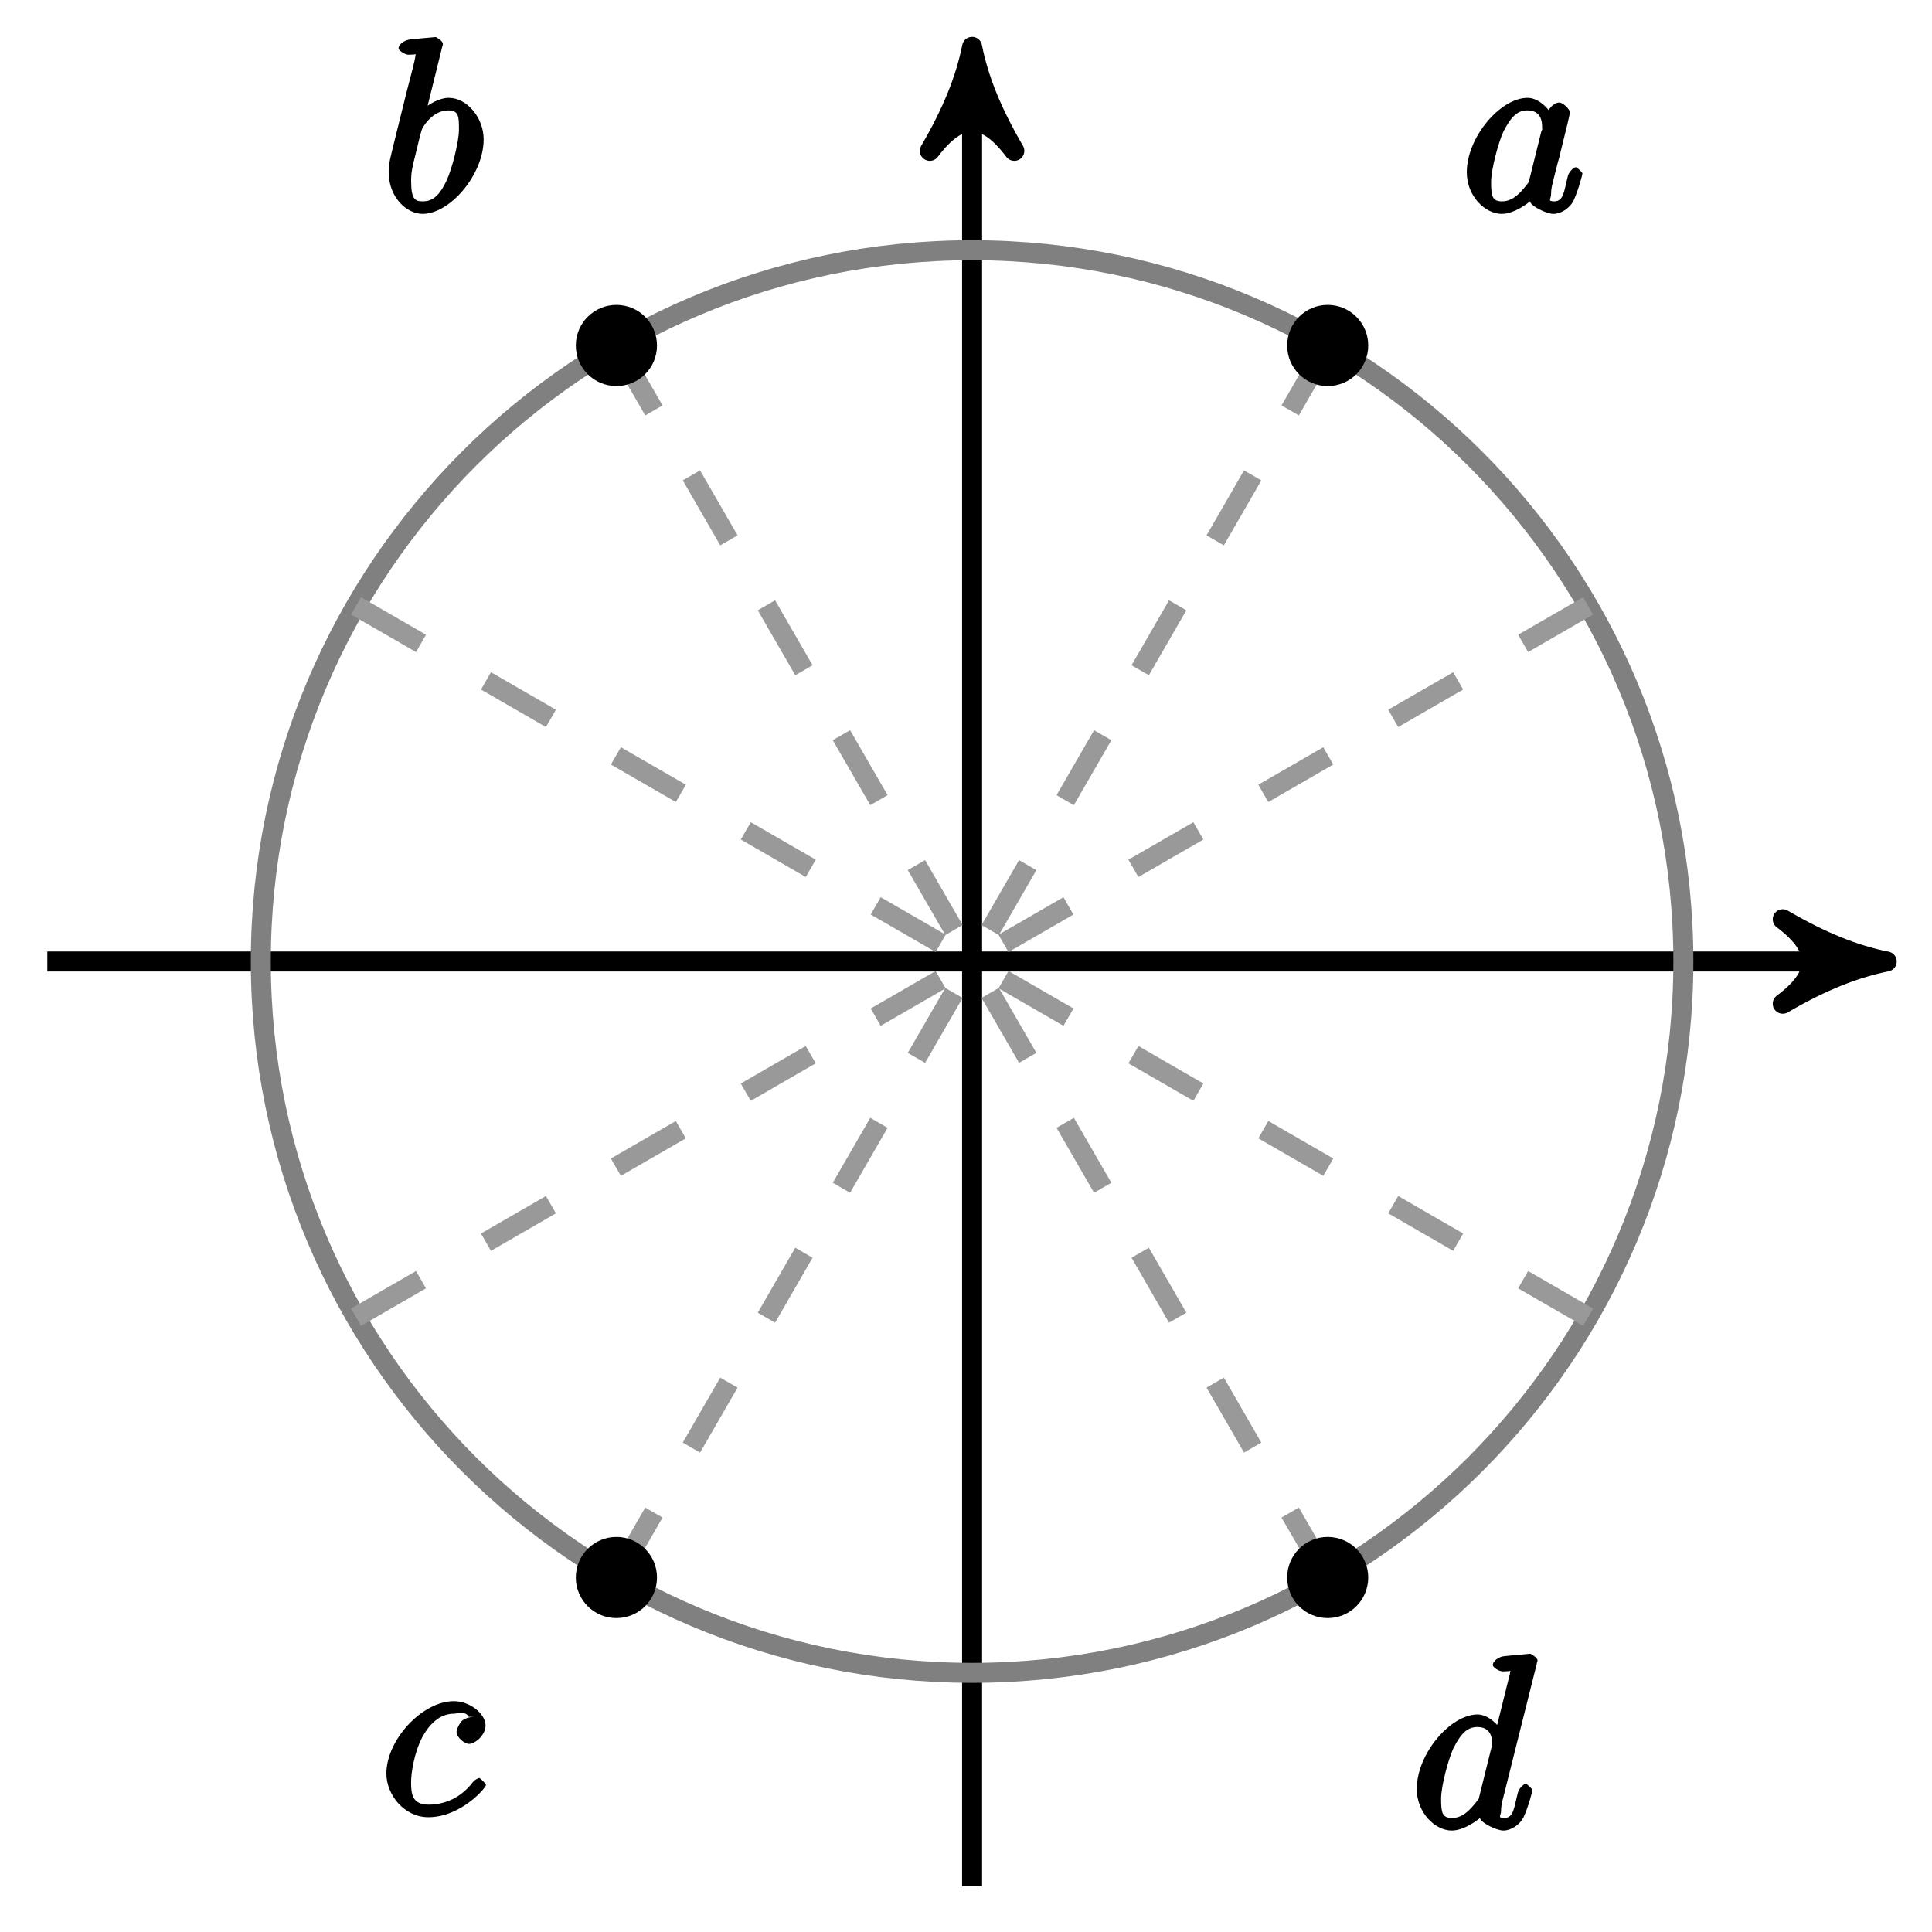
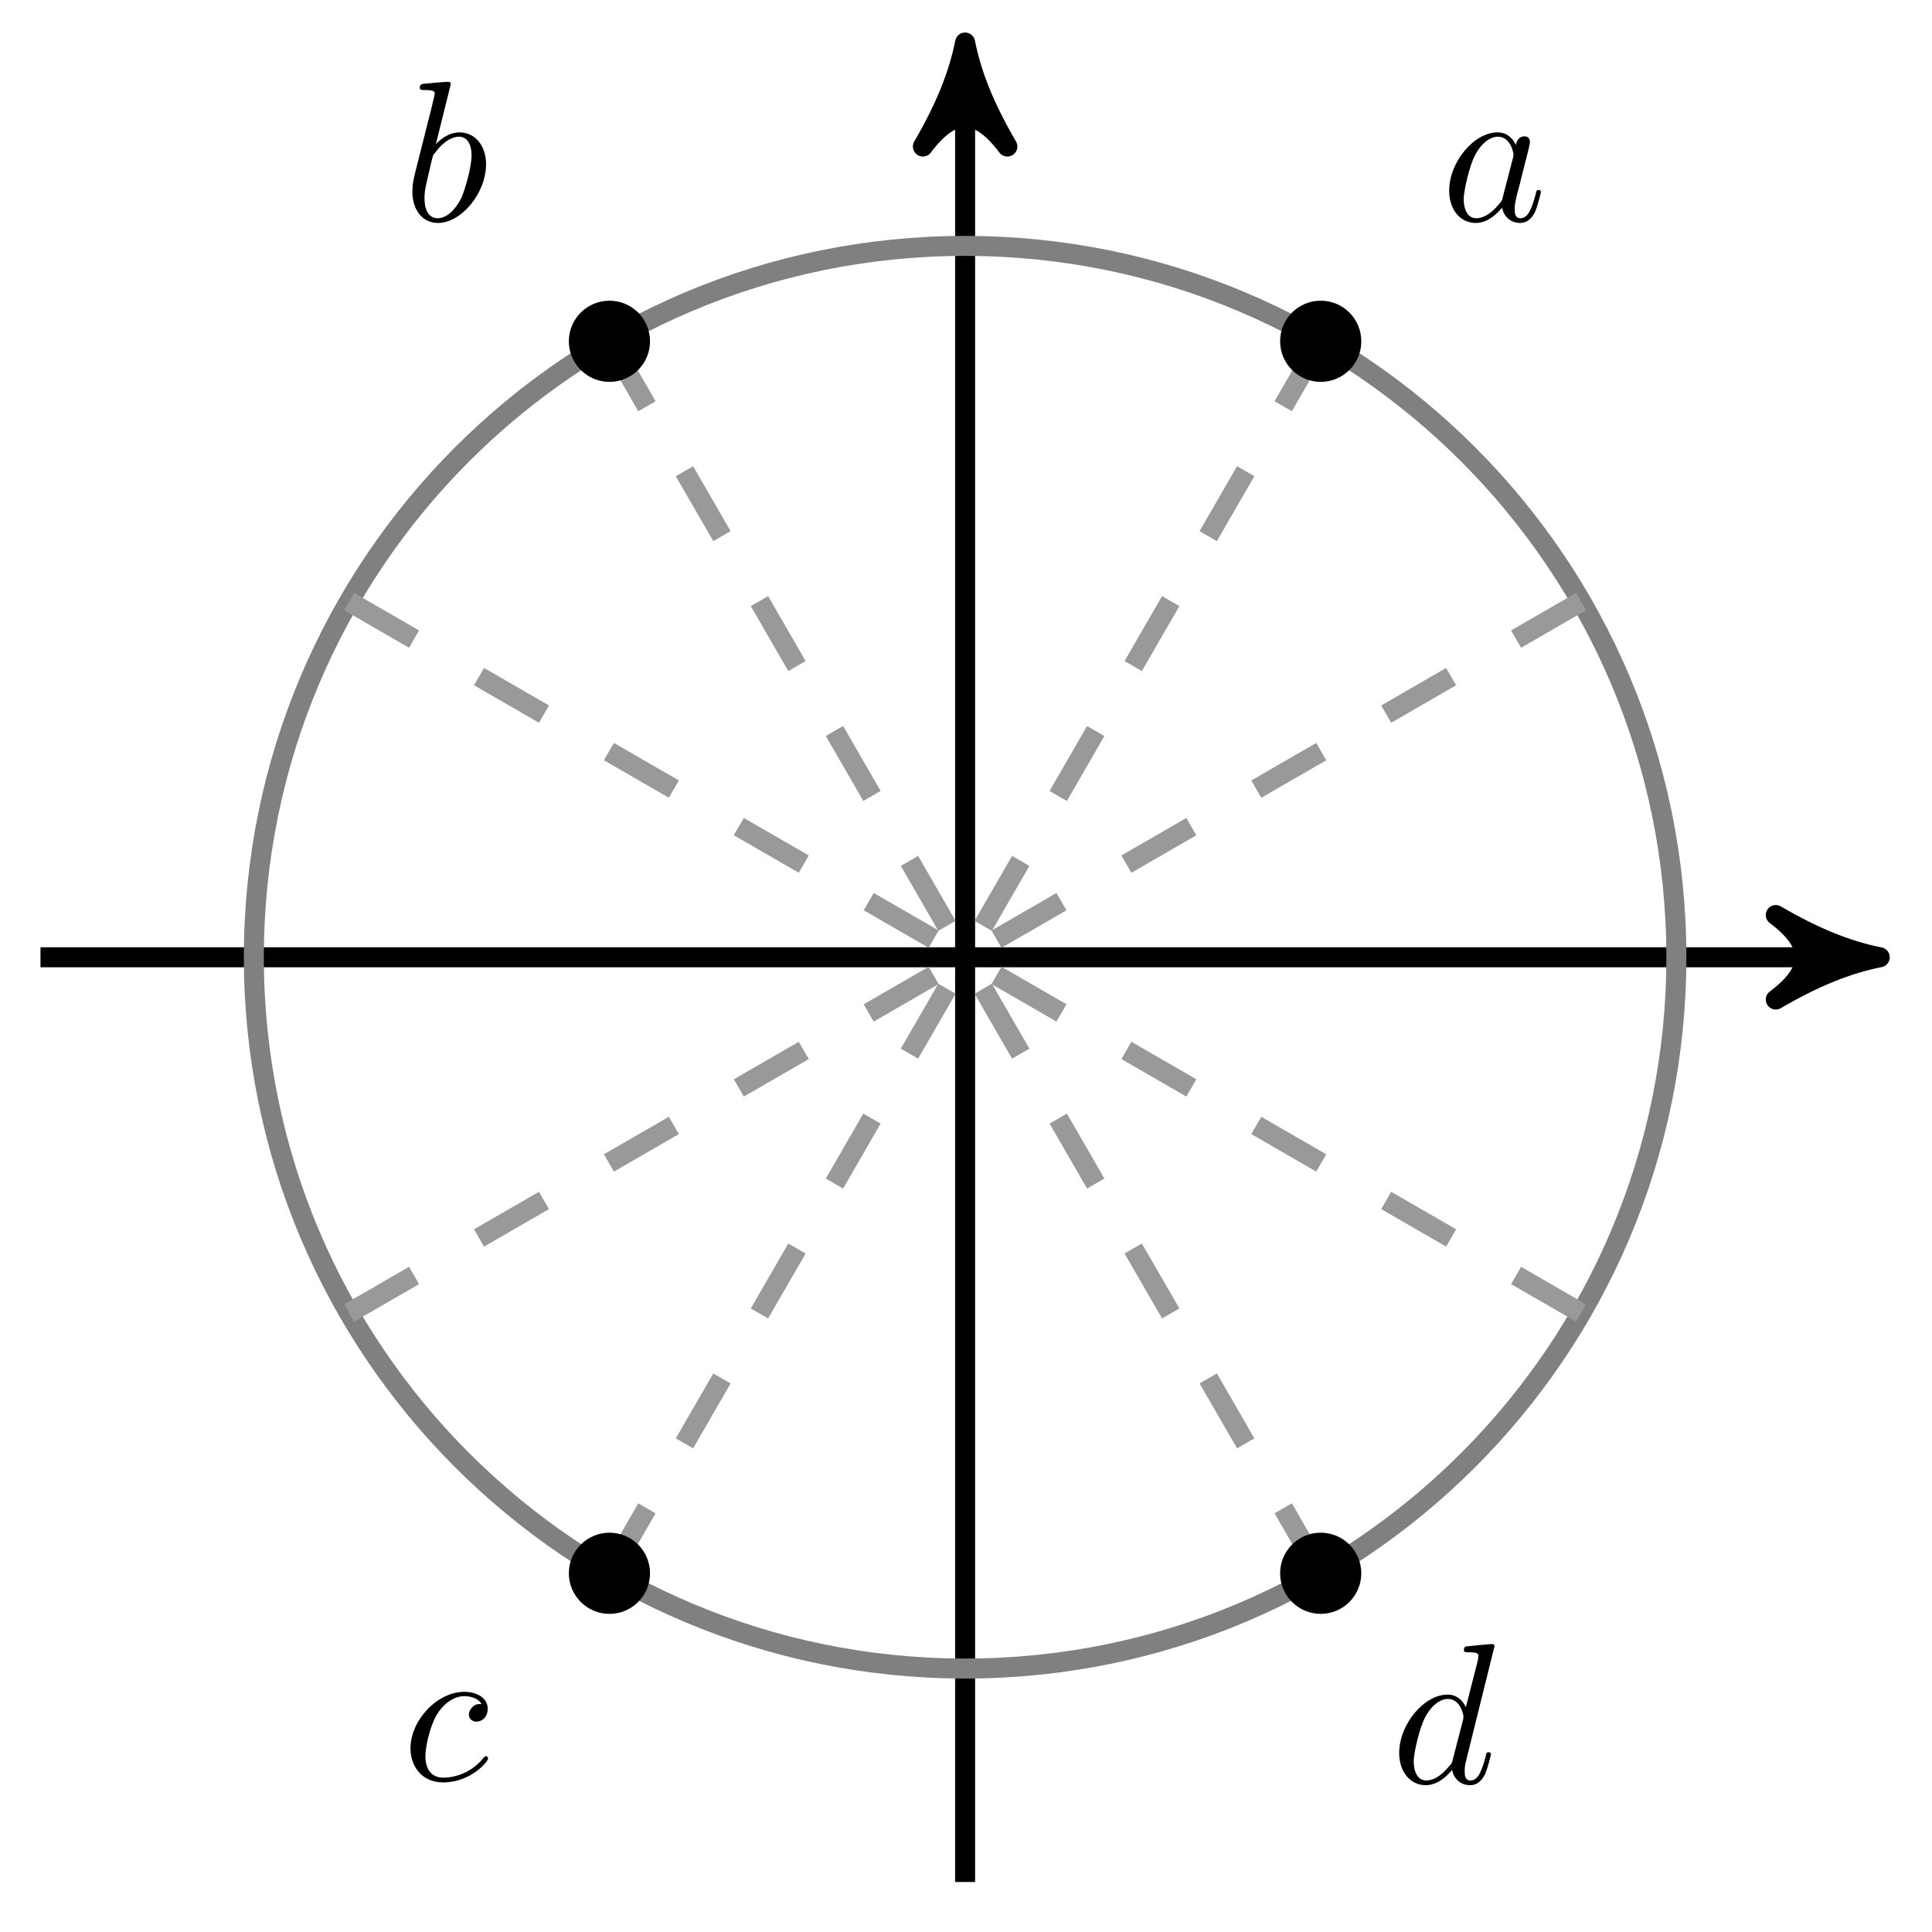
<svg xmlns="http://www.w3.org/2000/svg" xmlns:xlink="http://www.w3.org/1999/xlink" width="77pt" height="77pt" viewBox="0 0 77 77" version="1.1">
  <defs>
    <g>
      <symbol overflow="visible" id="glyph0-0">
        <path style="stroke:none;" d="" />
      </symbol>
      <symbol overflow="visible" id="glyph0-1">
-         <path style="stroke:none;" d="M 2.703 -1.297 C 2.656 -1.125 2.703 -1.219 2.578 -1.047 C 2.359 -0.781 2.062 -0.406 1.609 -0.406 C 1.219 -0.406 1.172 -0.609 1.172 -1.172 C 1.172 -1.688 1.469 -2.766 1.656 -3.172 C 1.984 -3.828 2.25 -4.031 2.625 -4.031 C 3.266 -4.031 3.203 -3.391 3.203 -3.312 C 3.203 -3.312 3.234 -3.297 3.172 -3.188 Z M 3.656 -3.734 C 3.562 -3.984 3.125 -4.531 2.625 -4.531 C 1.547 -4.531 0.203 -2.969 0.203 -1.562 C 0.203 -0.609 0.938 0.094 1.594 0.094 C 2.109 0.094 2.672 -0.359 2.719 -0.406 C 2.75 -0.219 3.375 0.094 3.656 0.094 C 3.953 0.094 4.297 -0.125 4.453 -0.422 C 4.672 -0.906 4.812 -1.484 4.812 -1.516 C 4.812 -1.562 4.594 -1.766 4.547 -1.766 C 4.453 -1.766 4.266 -1.562 4.234 -1.422 C 4.078 -0.844 4.078 -0.406 3.688 -0.406 C 3.406 -0.406 3.562 -0.5 3.562 -0.688 C 3.562 -0.906 3.594 -1.016 3.688 -1.391 C 3.75 -1.625 3.797 -1.844 3.875 -2.109 C 4.234 -3.547 4.312 -3.891 4.312 -3.953 C 4.312 -4.078 4.031 -4.344 3.891 -4.344 C 3.578 -4.344 3.328 -3.859 3.312 -3.734 Z M 3.656 -3.734 " />
+         <path style="stroke:none;" d="M 2.969 -3.016 C 2.828 -3.312 2.594 -3.516 2.234 -3.516 C 1.312 -3.516 0.312 -2.344 0.312 -1.188 C 0.312 -0.438 0.75 0.094 1.375 0.094 C 1.531 0.094 1.938 0.062 2.422 -0.516 C 2.484 -0.172 2.75 0.094 3.141 0.094 C 3.422 0.094 3.609 -0.094 3.734 -0.344 C 3.859 -0.641 3.969 -1.125 3.969 -1.141 C 3.969 -1.219 3.891 -1.219 3.875 -1.219 C 3.797 -1.219 3.781 -1.188 3.766 -1.078 C 3.625 -0.562 3.484 -0.094 3.156 -0.094 C 2.938 -0.094 2.922 -0.297 2.922 -0.453 C 2.922 -0.625 2.938 -0.688 3.016 -1.047 C 3.109 -1.375 3.125 -1.453 3.203 -1.766 L 3.484 -2.875 C 3.531 -3.094 3.531 -3.109 3.531 -3.141 C 3.531 -3.281 3.438 -3.359 3.312 -3.359 C 3.109 -3.359 3 -3.188 2.969 -3.016 Z M 2.453 -0.953 C 2.422 -0.812 2.422 -0.781 2.297 -0.656 C 1.938 -0.219 1.625 -0.094 1.391 -0.094 C 1 -0.094 0.891 -0.531 0.891 -0.844 C 0.891 -1.234 1.141 -2.219 1.328 -2.578 C 1.562 -3.047 1.922 -3.344 2.25 -3.344 C 2.766 -3.344 2.875 -2.688 2.875 -2.641 C 2.875 -2.594 2.859 -2.547 2.859 -2.516 Z M 2.453 -0.953 " />
      </symbol>
      <symbol overflow="visible" id="glyph0-2">
-         <path style="stroke:none;" d="M 2.375 -6.547 C 2.391 -6.594 2.406 -6.641 2.406 -6.688 C 2.406 -6.797 2.141 -6.953 2.125 -6.953 C 2.109 -6.953 1.766 -6.922 1.594 -6.906 C 1.438 -6.891 1.297 -6.875 1.125 -6.859 C 0.891 -6.844 0.641 -6.672 0.641 -6.5 C 0.641 -6.406 0.922 -6.25 1.016 -6.25 C 1.5 -6.25 1.312 -6.328 1.312 -6.219 C 1.312 -6.156 1.25 -5.875 1.203 -5.703 L 0.969 -4.797 C 0.875 -4.406 0.328 -2.234 0.297 -2.062 C 0.25 -1.828 0.25 -1.656 0.25 -1.547 C 0.25 -0.562 0.969 0.094 1.594 0.094 C 2.703 0.094 4.031 -1.484 4.031 -2.875 C 4.031 -3.75 3.359 -4.531 2.641 -4.531 C 2.141 -4.531 1.562 -4.078 1.391 -3.875 L 1.688 -3.766 Z M 1.609 -0.406 C 1.297 -0.406 1.141 -0.484 1.141 -1.219 C 1.141 -1.547 1.172 -1.719 1.344 -2.391 C 1.375 -2.516 1.516 -3.125 1.562 -3.25 C 1.578 -3.328 1.969 -4.031 2.625 -4.031 C 3.047 -4.031 3.047 -3.766 3.047 -3.266 C 3.047 -2.797 2.781 -1.719 2.547 -1.219 C 2.297 -0.703 2.047 -0.406 1.609 -0.406 Z M 1.609 -0.406 " />
+         <path style="stroke:none;" d="M 1.906 -5.438 C 1.906 -5.453 1.906 -5.531 1.797 -5.531 C 1.625 -5.531 1.031 -5.469 0.828 -5.453 C 0.766 -5.438 0.672 -5.438 0.672 -5.297 C 0.672 -5.203 0.75 -5.203 0.875 -5.203 C 1.25 -5.203 1.266 -5.141 1.266 -5.062 C 1.266 -5 1.188 -4.734 1.156 -4.562 L 0.5 -1.969 C 0.406 -1.562 0.375 -1.438 0.375 -1.156 C 0.375 -0.406 0.797 0.094 1.391 0.094 C 2.328 0.094 3.312 -1.094 3.312 -2.25 C 3.312 -2.969 2.891 -3.516 2.25 -3.516 C 1.875 -3.516 1.547 -3.297 1.312 -3.047 Z M 1.156 -2.438 C 1.203 -2.609 1.203 -2.625 1.281 -2.703 C 1.672 -3.234 2.031 -3.344 2.234 -3.344 C 2.516 -3.344 2.734 -3.109 2.734 -2.594 C 2.734 -2.125 2.469 -1.219 2.328 -0.906 C 2.062 -0.375 1.703 -0.094 1.391 -0.094 C 1.109 -0.094 0.859 -0.297 0.859 -0.891 C 0.859 -1.047 0.859 -1.188 0.984 -1.703 Z M 1.156 -2.438 " />
      </symbol>
      <symbol overflow="visible" id="glyph0-3">
-         <path style="stroke:none;" d="M 3.734 -3.906 C 3.562 -3.906 3.344 -3.859 3.219 -3.75 C 3.156 -3.703 3 -3.438 3 -3.297 C 3 -3.094 3.312 -2.828 3.5 -2.828 C 3.734 -2.828 4.156 -3.172 4.156 -3.562 C 4.156 -4.016 3.547 -4.531 2.891 -4.531 C 1.641 -4.531 0.203 -3 0.203 -1.641 C 0.203 -0.812 0.906 0.094 1.875 0.094 C 3.172 0.094 4.172 -1.078 4.172 -1.188 C 4.172 -1.25 3.938 -1.469 3.906 -1.469 C 3.875 -1.469 3.734 -1.406 3.656 -1.312 C 3.047 -0.5 2.25 -0.406 1.891 -0.406 C 1.234 -0.406 1.188 -0.828 1.188 -1.297 C 1.188 -1.641 1.297 -2.453 1.641 -3.109 C 1.891 -3.562 2.297 -4.031 2.891 -4.031 C 3.016 -4.031 3.359 -4.156 3.484 -3.906 Z M 3.734 -3.906 " />
+         <path style="stroke:none;" d="M 3.156 -3.031 C 3.031 -3.031 2.922 -3.031 2.812 -2.922 C 2.672 -2.797 2.656 -2.656 2.656 -2.609 C 2.656 -2.422 2.812 -2.328 2.953 -2.328 C 3.188 -2.328 3.406 -2.516 3.406 -2.844 C 3.406 -3.234 3.031 -3.516 2.469 -3.516 C 1.391 -3.516 0.328 -2.375 0.328 -1.266 C 0.328 -0.547 0.781 0.094 1.625 0.094 C 2.75 0.094 3.422 -0.75 3.422 -0.859 C 3.422 -0.906 3.375 -0.953 3.328 -0.953 C 3.297 -0.953 3.281 -0.938 3.234 -0.875 C 2.594 -0.094 1.734 -0.094 1.641 -0.094 C 1.125 -0.094 0.922 -0.484 0.922 -0.953 C 0.922 -1.281 1.078 -2.062 1.344 -2.547 C 1.594 -3 2.031 -3.344 2.469 -3.344 C 2.734 -3.344 3.047 -3.25 3.156 -3.031 Z M 3.156 -3.031 " />
      </symbol>
      <symbol overflow="visible" id="glyph0-4">
-         <path style="stroke:none;" d="M 4.984 -6.547 C 4.984 -6.594 5.016 -6.641 5.016 -6.688 C 5.016 -6.797 4.75 -6.953 4.719 -6.953 C 4.719 -6.953 4.25 -6.906 4.203 -6.906 C 4.031 -6.891 3.891 -6.875 3.719 -6.859 C 3.484 -6.844 3.234 -6.672 3.234 -6.5 C 3.234 -6.406 3.484 -6.25 3.625 -6.25 C 4.094 -6.25 3.922 -6.328 3.922 -6.219 C 3.922 -6.172 3.906 -6.094 3.891 -6.062 L 3.312 -3.734 L 3.656 -3.734 C 3.562 -3.984 3.125 -4.531 2.625 -4.531 C 1.547 -4.531 0.203 -2.969 0.203 -1.562 C 0.203 -0.609 0.938 0.094 1.594 0.094 C 2.109 0.094 2.672 -0.359 2.719 -0.406 C 2.75 -0.219 3.375 0.094 3.656 0.094 C 3.953 0.094 4.297 -0.125 4.453 -0.422 C 4.672 -0.906 4.812 -1.484 4.812 -1.516 C 4.812 -1.562 4.594 -1.766 4.547 -1.766 C 4.453 -1.766 4.266 -1.562 4.234 -1.422 C 4.078 -0.844 4.078 -0.406 3.688 -0.406 C 3.406 -0.406 3.562 -0.5 3.562 -0.688 C 3.562 -0.734 3.562 -0.922 3.641 -1.188 Z M 2.703 -1.297 C 2.656 -1.125 2.703 -1.219 2.578 -1.047 C 2.359 -0.781 2.062 -0.406 1.609 -0.406 C 1.219 -0.406 1.172 -0.609 1.172 -1.172 C 1.172 -1.688 1.469 -2.766 1.656 -3.172 C 1.984 -3.828 2.25 -4.031 2.625 -4.031 C 3.266 -4.031 3.203 -3.391 3.203 -3.312 C 3.203 -3.312 3.234 -3.297 3.172 -3.188 Z M 2.703 -1.297 " />
+         <path style="stroke:none;" d="M 4.109 -5.438 C 4.109 -5.453 4.109 -5.531 4.016 -5.531 C 3.891 -5.531 3.125 -5.453 3 -5.438 C 2.938 -5.438 2.891 -5.391 2.891 -5.297 C 2.891 -5.203 2.953 -5.203 3.078 -5.203 C 3.453 -5.203 3.469 -5.141 3.469 -5.062 L 3.453 -4.906 L 2.969 -3.016 C 2.828 -3.312 2.594 -3.516 2.234 -3.516 C 1.312 -3.516 0.312 -2.344 0.312 -1.188 C 0.312 -0.438 0.75 0.094 1.375 0.094 C 1.531 0.094 1.938 0.062 2.422 -0.516 C 2.484 -0.172 2.75 0.094 3.141 0.094 C 3.422 0.094 3.609 -0.094 3.734 -0.344 C 3.859 -0.641 3.969 -1.125 3.969 -1.141 C 3.969 -1.219 3.891 -1.219 3.875 -1.219 C 3.797 -1.219 3.781 -1.188 3.766 -1.078 C 3.625 -0.562 3.484 -0.094 3.156 -0.094 C 2.938 -0.094 2.922 -0.297 2.922 -0.453 C 2.922 -0.641 2.938 -0.703 2.969 -0.844 Z M 2.453 -0.953 C 2.422 -0.812 2.422 -0.781 2.297 -0.656 C 1.938 -0.219 1.625 -0.094 1.391 -0.094 C 1 -0.094 0.891 -0.531 0.891 -0.844 C 0.891 -1.234 1.141 -2.219 1.328 -2.578 C 1.562 -3.047 1.922 -3.344 2.25 -3.344 C 2.766 -3.344 2.875 -2.688 2.875 -2.641 C 2.875 -2.594 2.859 -2.547 2.859 -2.516 Z M 2.453 -0.953 " />
      </symbol>
    </g>
  </defs>
  <g id="surface1">
-     <path style="fill:none;stroke-width:0.797;stroke-linecap:butt;stroke-linejoin:miter;stroke:rgb(0%,0%,0%);stroke-opacity:1;stroke-miterlimit:10;" d="M -36.853 0.001 L 35.416 0.001 " transform="matrix(1.00006,0,0,-1.00009,38.74162,38.32128)" />
-     <path style="fill-rule:nonzero;fill:rgb(0%,0%,0%);fill-opacity:1;stroke-width:0.797;stroke-linecap:butt;stroke-linejoin:round;stroke:rgb(0%,0%,0%);stroke-opacity:1;stroke-miterlimit:10;" d="M 1.035 0.001 C -0.258 0.259 -1.555 0.778 -3.109 1.684 C -1.555 0.517 -1.555 -0.519 -3.109 -1.682 C -1.555 -0.776 -0.258 -0.261 1.035 0.001 Z M 1.035 0.001 " transform="matrix(1.00006,0,0,-1.00009,74.16007,38.32128)" />
-     <path style="fill:none;stroke-width:0.797;stroke-linecap:butt;stroke-linejoin:miter;stroke:rgb(0%,0%,0%);stroke-opacity:1;stroke-miterlimit:10;" d="M 0.001 -36.851 L 0.001 35.416 " transform="matrix(1.00006,0,0,-1.00009,38.74162,38.32128)" />
-     <path style="fill-rule:nonzero;fill:rgb(0%,0%,0%);fill-opacity:1;stroke-width:0.797;stroke-linecap:butt;stroke-linejoin:round;stroke:rgb(0%,0%,0%);stroke-opacity:1;stroke-miterlimit:10;" d="M 1.034 -0.001 C -0.258 0.257 -1.555 0.777 -3.11 1.683 C -1.555 0.519 -1.555 -0.516 -3.11 -1.684 C -1.555 -0.778 -0.258 -0.258 1.034 -0.001 Z M 1.034 -0.001 " transform="matrix(0,-1.00009,-1.00006,0,38.74162,2.901772)" />
-     <path style="fill:none;stroke-width:0.797;stroke-linecap:butt;stroke-linejoin:miter;stroke:rgb(50%,50%,50%);stroke-opacity:1;stroke-miterlimit:10;" d="M 28.347 0.001 C 28.347 15.656 15.656 28.346 0.001 28.346 C -15.655 28.346 -28.345 15.656 -28.345 0.001 C -28.345 -15.654 -15.655 -28.348 0.001 -28.348 C 15.656 -28.348 28.347 -15.654 28.347 0.001 Z M 28.347 0.001 " transform="matrix(1.00006,0,0,-1.00009,38.74162,38.32128)" />
-     <path style="fill:none;stroke-width:0.797;stroke-linecap:butt;stroke-linejoin:miter;stroke:rgb(59.999%,59.999%,59.999%);stroke-opacity:1;stroke-dasharray:2.989,2.989;stroke-miterlimit:10;" d="M 24.55 14.172 L 0.001 0.001 " transform="matrix(1.00006,0,0,-1.00009,38.74162,38.32128)" />
-     <path style="fill:none;stroke-width:0.797;stroke-linecap:butt;stroke-linejoin:miter;stroke:rgb(59.999%,59.999%,59.999%);stroke-opacity:1;stroke-dasharray:2.989,2.989;stroke-miterlimit:10;" d="M 14.172 24.55 L 0.001 0.001 " transform="matrix(1.00006,0,0,-1.00009,38.74162,38.32128)" />
-     <path style="fill:none;stroke-width:0.797;stroke-linecap:butt;stroke-linejoin:miter;stroke:rgb(59.999%,59.999%,59.999%);stroke-opacity:1;stroke-dasharray:2.989,2.989;stroke-miterlimit:10;" d="M -14.174 24.55 L 0.001 0.001 " transform="matrix(1.00006,0,0,-1.00009,38.74162,38.32128)" />
-     <path style="fill:none;stroke-width:0.797;stroke-linecap:butt;stroke-linejoin:miter;stroke:rgb(59.999%,59.999%,59.999%);stroke-opacity:1;stroke-dasharray:2.989,2.989;stroke-miterlimit:10;" d="M -24.549 14.172 L 0.001 0.001 " transform="matrix(1.00006,0,0,-1.00009,38.74162,38.32128)" />
-     <path style="fill:none;stroke-width:0.797;stroke-linecap:butt;stroke-linejoin:miter;stroke:rgb(59.999%,59.999%,59.999%);stroke-opacity:1;stroke-dasharray:2.989,2.989;stroke-miterlimit:10;" d="M -24.549 -14.174 L 0.001 0.001 " transform="matrix(1.00006,0,0,-1.00009,38.74162,38.32128)" />
-     <path style="fill:none;stroke-width:0.797;stroke-linecap:butt;stroke-linejoin:miter;stroke:rgb(59.999%,59.999%,59.999%);stroke-opacity:1;stroke-dasharray:2.989,2.989;stroke-miterlimit:10;" d="M -14.174 -24.548 L 0.001 0.001 " transform="matrix(1.00006,0,0,-1.00009,38.74162,38.32128)" />
-     <path style="fill:none;stroke-width:0.797;stroke-linecap:butt;stroke-linejoin:miter;stroke:rgb(59.999%,59.999%,59.999%);stroke-opacity:1;stroke-dasharray:2.989,2.989;stroke-miterlimit:10;" d="M 14.172 -24.548 L 0.001 0.001 " transform="matrix(1.00006,0,0,-1.00009,38.74162,38.32128)" />
-     <path style="fill:none;stroke-width:0.797;stroke-linecap:butt;stroke-linejoin:miter;stroke:rgb(59.999%,59.999%,59.999%);stroke-opacity:1;stroke-dasharray:2.989,2.989;stroke-miterlimit:10;" d="M 24.55 -14.174 L 0.001 0.001 " transform="matrix(1.00006,0,0,-1.00009,38.74162,38.32128)" />
-     <path style="fill-rule:nonzero;fill:rgb(0%,0%,0%);fill-opacity:1;stroke-width:0.399;stroke-linecap:butt;stroke-linejoin:miter;stroke:rgb(0%,0%,0%);stroke-opacity:1;stroke-miterlimit:10;" d="M 15.589 24.55 C 15.589 25.331 14.957 25.967 14.172 25.967 C 13.39 25.967 12.758 25.331 12.758 24.55 C 12.758 23.764 13.39 23.132 14.172 23.132 C 14.957 23.132 15.589 23.764 15.589 24.55 Z M 15.589 24.55 " transform="matrix(1.00006,0,0,-1.00009,38.74162,38.32128)" />
+     <path style="fill:none;stroke-width:0.797;stroke-linecap:butt;stroke-linejoin:miter;stroke:rgb(0%,0%,0%);stroke-opacity:1;stroke-miterlimit:10;" d="M -36.849 -0 L 35.415 -0 " transform="matrix(1.00002,0,0,-1.00009,38.46347,38.15208)" />
+     <path style="fill-rule:nonzero;fill:rgb(0%,0%,0%);fill-opacity:1;stroke-width:0.797;stroke-linecap:butt;stroke-linejoin:round;stroke:rgb(0%,0%,0%);stroke-opacity:1;stroke-miterlimit:10;" d="M 1.037 -0 C -0.259 0.258 -1.552 0.777 -3.107 1.683 C -1.552 0.519 -1.552 -0.52 -3.107 -1.684 C -1.552 -0.778 -0.259 -0.258 1.037 -0 Z M 1.037 -0 " transform="matrix(1.00002,0,0,-1.00009,73.8805,38.15208)" />
+     <path style="fill:none;stroke-width:0.797;stroke-linecap:butt;stroke-linejoin:miter;stroke:rgb(0%,0%,0%);stroke-opacity:1;stroke-miterlimit:10;" d="M 0.001 -36.852 L 0.001 35.415 " transform="matrix(1.00002,0,0,-1.00009,38.46347,38.15208)" />
+     <path style="fill-rule:nonzero;fill:rgb(0%,0%,0%);fill-opacity:1;stroke-width:0.797;stroke-linecap:butt;stroke-linejoin:round;stroke:rgb(0%,0%,0%);stroke-opacity:1;stroke-miterlimit:10;" d="M 1.037 -0.001 C -0.26 0.26 -1.552 0.776 -3.107 1.682 C -1.552 0.518 -1.552 -0.517 -3.107 -1.685 C -1.552 -0.779 -0.26 -0.259 1.037 -0.001 Z M 1.037 -0.001 " transform="matrix(0,-1.00009,-1.00002,0,38.46347,2.732576)" />
+     <path style="fill:none;stroke-width:0.797;stroke-linecap:butt;stroke-linejoin:miter;stroke:rgb(50%,50%,50%);stroke-opacity:1;stroke-miterlimit:10;" d="M 28.348 -0 C 28.348 15.655 15.657 28.349 0.001 28.349 C -15.655 28.349 -28.346 15.655 -28.346 -0 C -28.346 -15.655 -15.655 -28.345 0.001 -28.345 C 15.657 -28.345 28.348 -15.655 28.348 -0 Z M 28.348 -0 " transform="matrix(1.00002,0,0,-1.00009,38.46347,38.15208)" />
+     <path style="fill:none;stroke-width:0.797;stroke-linecap:butt;stroke-linejoin:miter;stroke:rgb(59.999%,59.999%,59.999%);stroke-opacity:1;stroke-dasharray:2.989,2.989;stroke-miterlimit:10;" d="M 24.548 14.174 L 0.001 -0 " transform="matrix(1.00002,0,0,-1.00009,38.46347,38.15208)" />
+     <path style="fill:none;stroke-width:0.797;stroke-linecap:butt;stroke-linejoin:miter;stroke:rgb(59.999%,59.999%,59.999%);stroke-opacity:1;stroke-dasharray:2.989,2.989;stroke-miterlimit:10;" d="M 14.173 24.548 L 0.001 -0 " transform="matrix(1.00002,0,0,-1.00009,38.46347,38.15208)" />
+     <path style="fill:none;stroke-width:0.797;stroke-linecap:butt;stroke-linejoin:miter;stroke:rgb(59.999%,59.999%,59.999%);stroke-opacity:1;stroke-dasharray:2.989,2.989;stroke-miterlimit:10;" d="M -14.174 24.548 L 0.001 -0 " transform="matrix(1.00002,0,0,-1.00009,38.46347,38.15208)" />
+     <path style="fill:none;stroke-width:0.797;stroke-linecap:butt;stroke-linejoin:miter;stroke:rgb(59.999%,59.999%,59.999%);stroke-opacity:1;stroke-dasharray:2.989,2.989;stroke-miterlimit:10;" d="M -24.549 14.174 L 0.001 -0 " transform="matrix(1.00002,0,0,-1.00009,38.46347,38.15208)" />
+     <path style="fill:none;stroke-width:0.797;stroke-linecap:butt;stroke-linejoin:miter;stroke:rgb(59.999%,59.999%,59.999%);stroke-opacity:1;stroke-dasharray:2.989,2.989;stroke-miterlimit:10;" d="M -24.549 -14.175 L 0.001 -0 " transform="matrix(1.00002,0,0,-1.00009,38.46347,38.15208)" />
+     <path style="fill:none;stroke-width:0.797;stroke-linecap:butt;stroke-linejoin:miter;stroke:rgb(59.999%,59.999%,59.999%);stroke-opacity:1;stroke-dasharray:2.989,2.989;stroke-miterlimit:10;" d="M -14.174 -24.549 L 0.001 -0 " transform="matrix(1.00002,0,0,-1.00009,38.46347,38.15208)" />
+     <path style="fill:none;stroke-width:0.797;stroke-linecap:butt;stroke-linejoin:miter;stroke:rgb(59.999%,59.999%,59.999%);stroke-opacity:1;stroke-dasharray:2.989,2.989;stroke-miterlimit:10;" d="M 14.173 -24.549 L 0.001 -0 " transform="matrix(1.00002,0,0,-1.00009,38.46347,38.15208)" />
+     <path style="fill:none;stroke-width:0.797;stroke-linecap:butt;stroke-linejoin:miter;stroke:rgb(59.999%,59.999%,59.999%);stroke-opacity:1;stroke-dasharray:2.989,2.989;stroke-miterlimit:10;" d="M 24.548 -14.175 L 0.001 -0 " transform="matrix(1.00002,0,0,-1.00009,38.46347,38.15208)" />
+     <path style="fill-rule:nonzero;fill:rgb(0%,0%,0%);fill-opacity:1;stroke-width:0.399;stroke-linecap:butt;stroke-linejoin:miter;stroke:rgb(0%,0%,0%);stroke-opacity:1;stroke-miterlimit:10;" d="M 15.591 24.548 C 15.591 25.333 14.958 25.966 14.173 25.966 C 13.392 25.966 12.755 25.333 12.755 24.548 C 12.755 23.767 13.392 23.13 14.173 23.13 C 14.958 23.13 15.591 23.767 15.591 24.548 Z M 15.591 24.548 " transform="matrix(1.00002,0,0,-1.00009,38.46347,38.15208)" />
    <g style="fill:rgb(0%,0%,0%);fill-opacity:1;">
-       <use xlink:href="#glyph0-1" x="58.256" y="8.43" />
+       <use xlink:href="#glyph0-1" x="57.445" y="8.792" />
    </g>
-     <path style="fill-rule:nonzero;fill:rgb(0%,0%,0%);fill-opacity:1;stroke-width:0.399;stroke-linecap:butt;stroke-linejoin:miter;stroke:rgb(0%,0%,0%);stroke-opacity:1;stroke-miterlimit:10;" d="M -12.756 24.55 C -12.756 25.331 -13.389 25.967 -14.174 25.967 C -14.956 25.967 -15.592 25.331 -15.592 24.55 C -15.592 23.764 -14.956 23.132 -14.174 23.132 C -13.389 23.132 -12.756 23.764 -12.756 24.55 Z M -12.756 24.55 " transform="matrix(1.00006,0,0,-1.00009,38.74162,38.32128)" />
+     <path style="fill-rule:nonzero;fill:rgb(0%,0%,0%);fill-opacity:1;stroke-width:0.399;stroke-linecap:butt;stroke-linejoin:miter;stroke:rgb(0%,0%,0%);stroke-opacity:1;stroke-miterlimit:10;" d="M -12.756 24.548 C -12.756 25.333 -13.389 25.966 -14.174 25.966 C -14.955 25.966 -15.592 25.333 -15.592 24.548 C -15.592 23.767 -14.955 23.13 -14.174 23.13 C -13.389 23.13 -12.756 23.767 -12.756 24.548 Z M -12.756 24.548 " transform="matrix(1.00002,0,0,-1.00009,38.46347,38.15208)" />
    <g style="fill:rgb(0%,0%,0%);fill-opacity:1;">
-       <use xlink:href="#glyph0-2" x="15.245" y="8.43" />
+       <use xlink:href="#glyph0-2" x="16.06" y="8.792" />
    </g>
-     <path style="fill-rule:nonzero;fill:rgb(0%,0%,0%);fill-opacity:1;stroke-width:0.399;stroke-linecap:butt;stroke-linejoin:miter;stroke:rgb(0%,0%,0%);stroke-opacity:1;stroke-miterlimit:10;" d="M -12.756 -24.548 C -12.756 -23.766 -13.389 -23.13 -14.174 -23.13 C -14.956 -23.13 -15.592 -23.766 -15.592 -24.548 C -15.592 -25.333 -14.956 -25.965 -14.174 -25.965 C -13.389 -25.965 -12.756 -25.333 -12.756 -24.548 Z M -12.756 -24.548 " transform="matrix(1.00006,0,0,-1.00009,38.74162,38.32128)" />
+     <path style="fill-rule:nonzero;fill:rgb(0%,0%,0%);fill-opacity:1;stroke-width:0.399;stroke-linecap:butt;stroke-linejoin:miter;stroke:rgb(0%,0%,0%);stroke-opacity:1;stroke-miterlimit:10;" d="M -12.756 -24.549 C -12.756 -23.768 -13.389 -23.131 -14.174 -23.131 C -14.955 -23.131 -15.592 -23.768 -15.592 -24.549 C -15.592 -25.33 -14.955 -25.967 -14.174 -25.967 C -13.389 -25.967 -12.756 -25.33 -12.756 -24.549 Z M -12.756 -24.549 " transform="matrix(1.00002,0,0,-1.00009,38.46347,38.15208)" />
    <g style="fill:rgb(0%,0%,0%);fill-opacity:1;">
-       <use xlink:href="#glyph0-3" x="15.196" y="72.331" />
+       <use xlink:href="#glyph0-3" x="16.032" y="70.944" />
    </g>
-     <path style="fill-rule:nonzero;fill:rgb(0%,0%,0%);fill-opacity:1;stroke-width:0.399;stroke-linecap:butt;stroke-linejoin:miter;stroke:rgb(0%,0%,0%);stroke-opacity:1;stroke-miterlimit:10;" d="M 15.589 -24.548 C 15.589 -23.766 14.957 -23.13 14.172 -23.13 C 13.39 -23.13 12.758 -23.766 12.758 -24.548 C 12.758 -25.333 13.39 -25.965 14.172 -25.965 C 14.957 -25.965 15.589 -25.333 15.589 -24.548 Z M 15.589 -24.548 " transform="matrix(1.00006,0,0,-1.00009,38.74162,38.32128)" />
+     <path style="fill-rule:nonzero;fill:rgb(0%,0%,0%);fill-opacity:1;stroke-width:0.399;stroke-linecap:butt;stroke-linejoin:miter;stroke:rgb(0%,0%,0%);stroke-opacity:1;stroke-miterlimit:10;" d="M 15.591 -24.549 C 15.591 -23.768 14.958 -23.131 14.173 -23.131 C 13.392 -23.131 12.755 -23.768 12.755 -24.549 C 12.755 -25.33 13.392 -25.967 14.173 -25.967 C 14.958 -25.967 15.591 -25.33 15.591 -24.549 Z M 15.591 -24.549 " transform="matrix(1.00002,0,0,-1.00009,38.46347,38.15208)" />
    <g style="fill:rgb(0%,0%,0%);fill-opacity:1;">
-       <use xlink:href="#glyph0-4" x="56.263" y="72.862" />
+       <use xlink:href="#glyph0-4" x="55.453" y="71.055" />
    </g>
  </g>
</svg>
